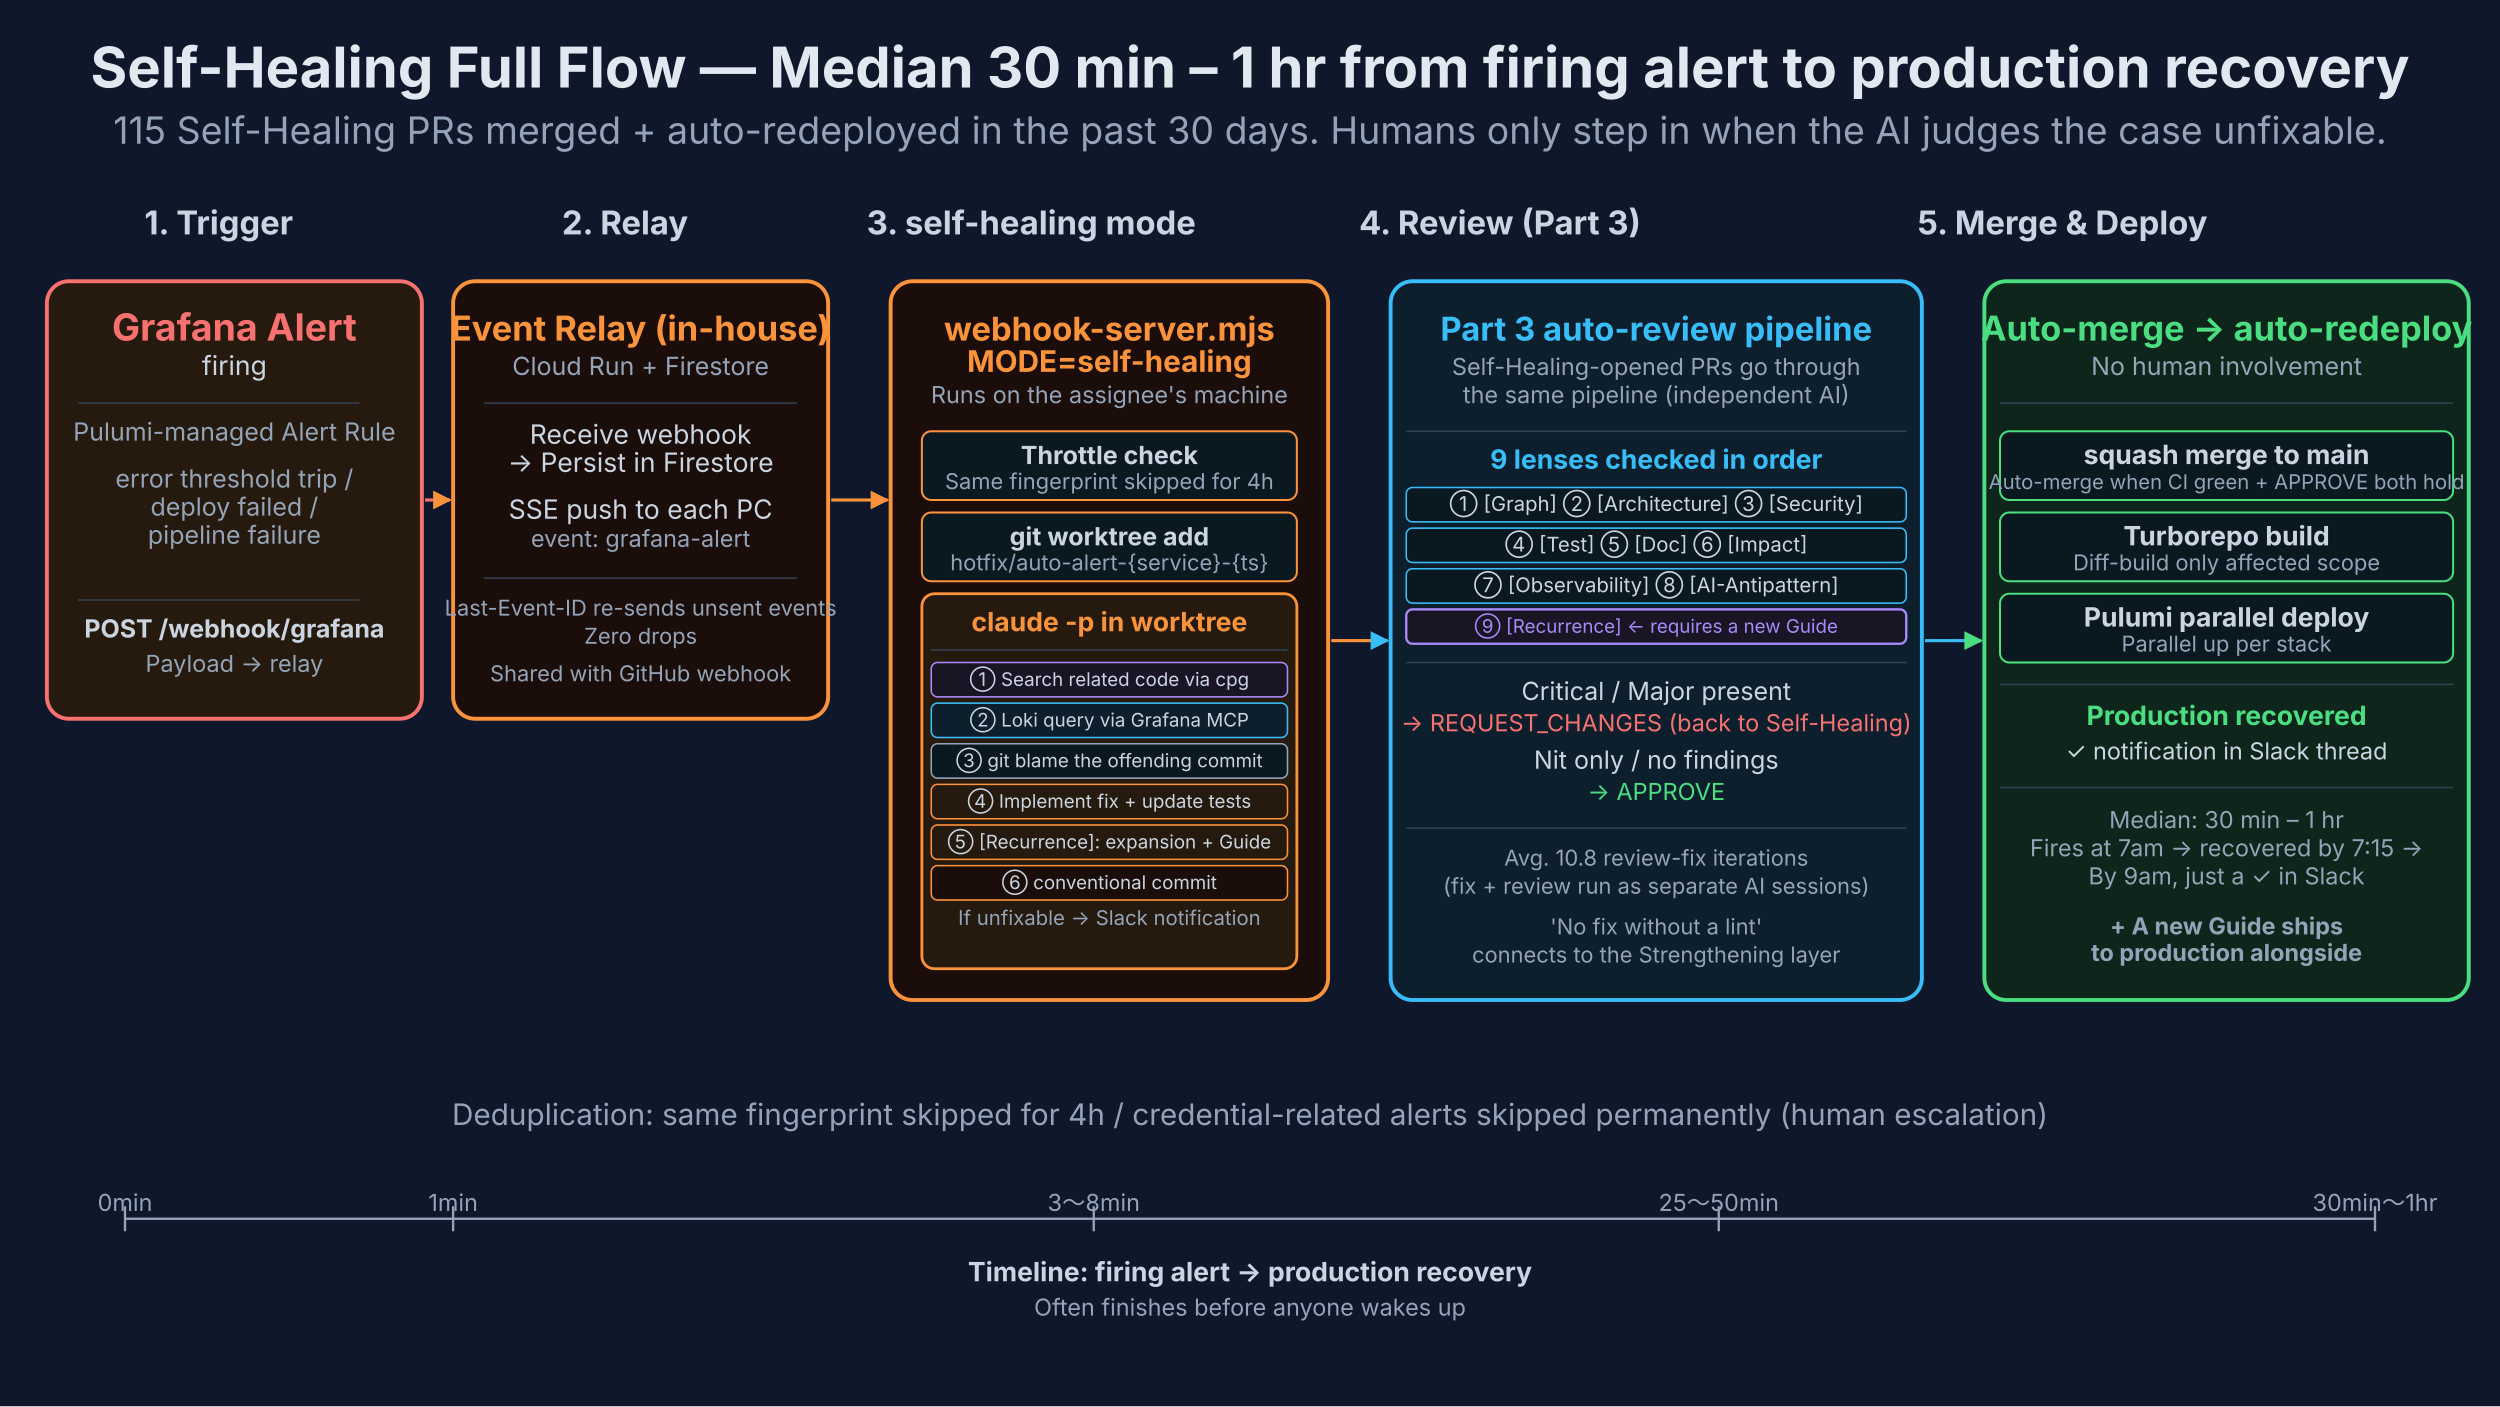
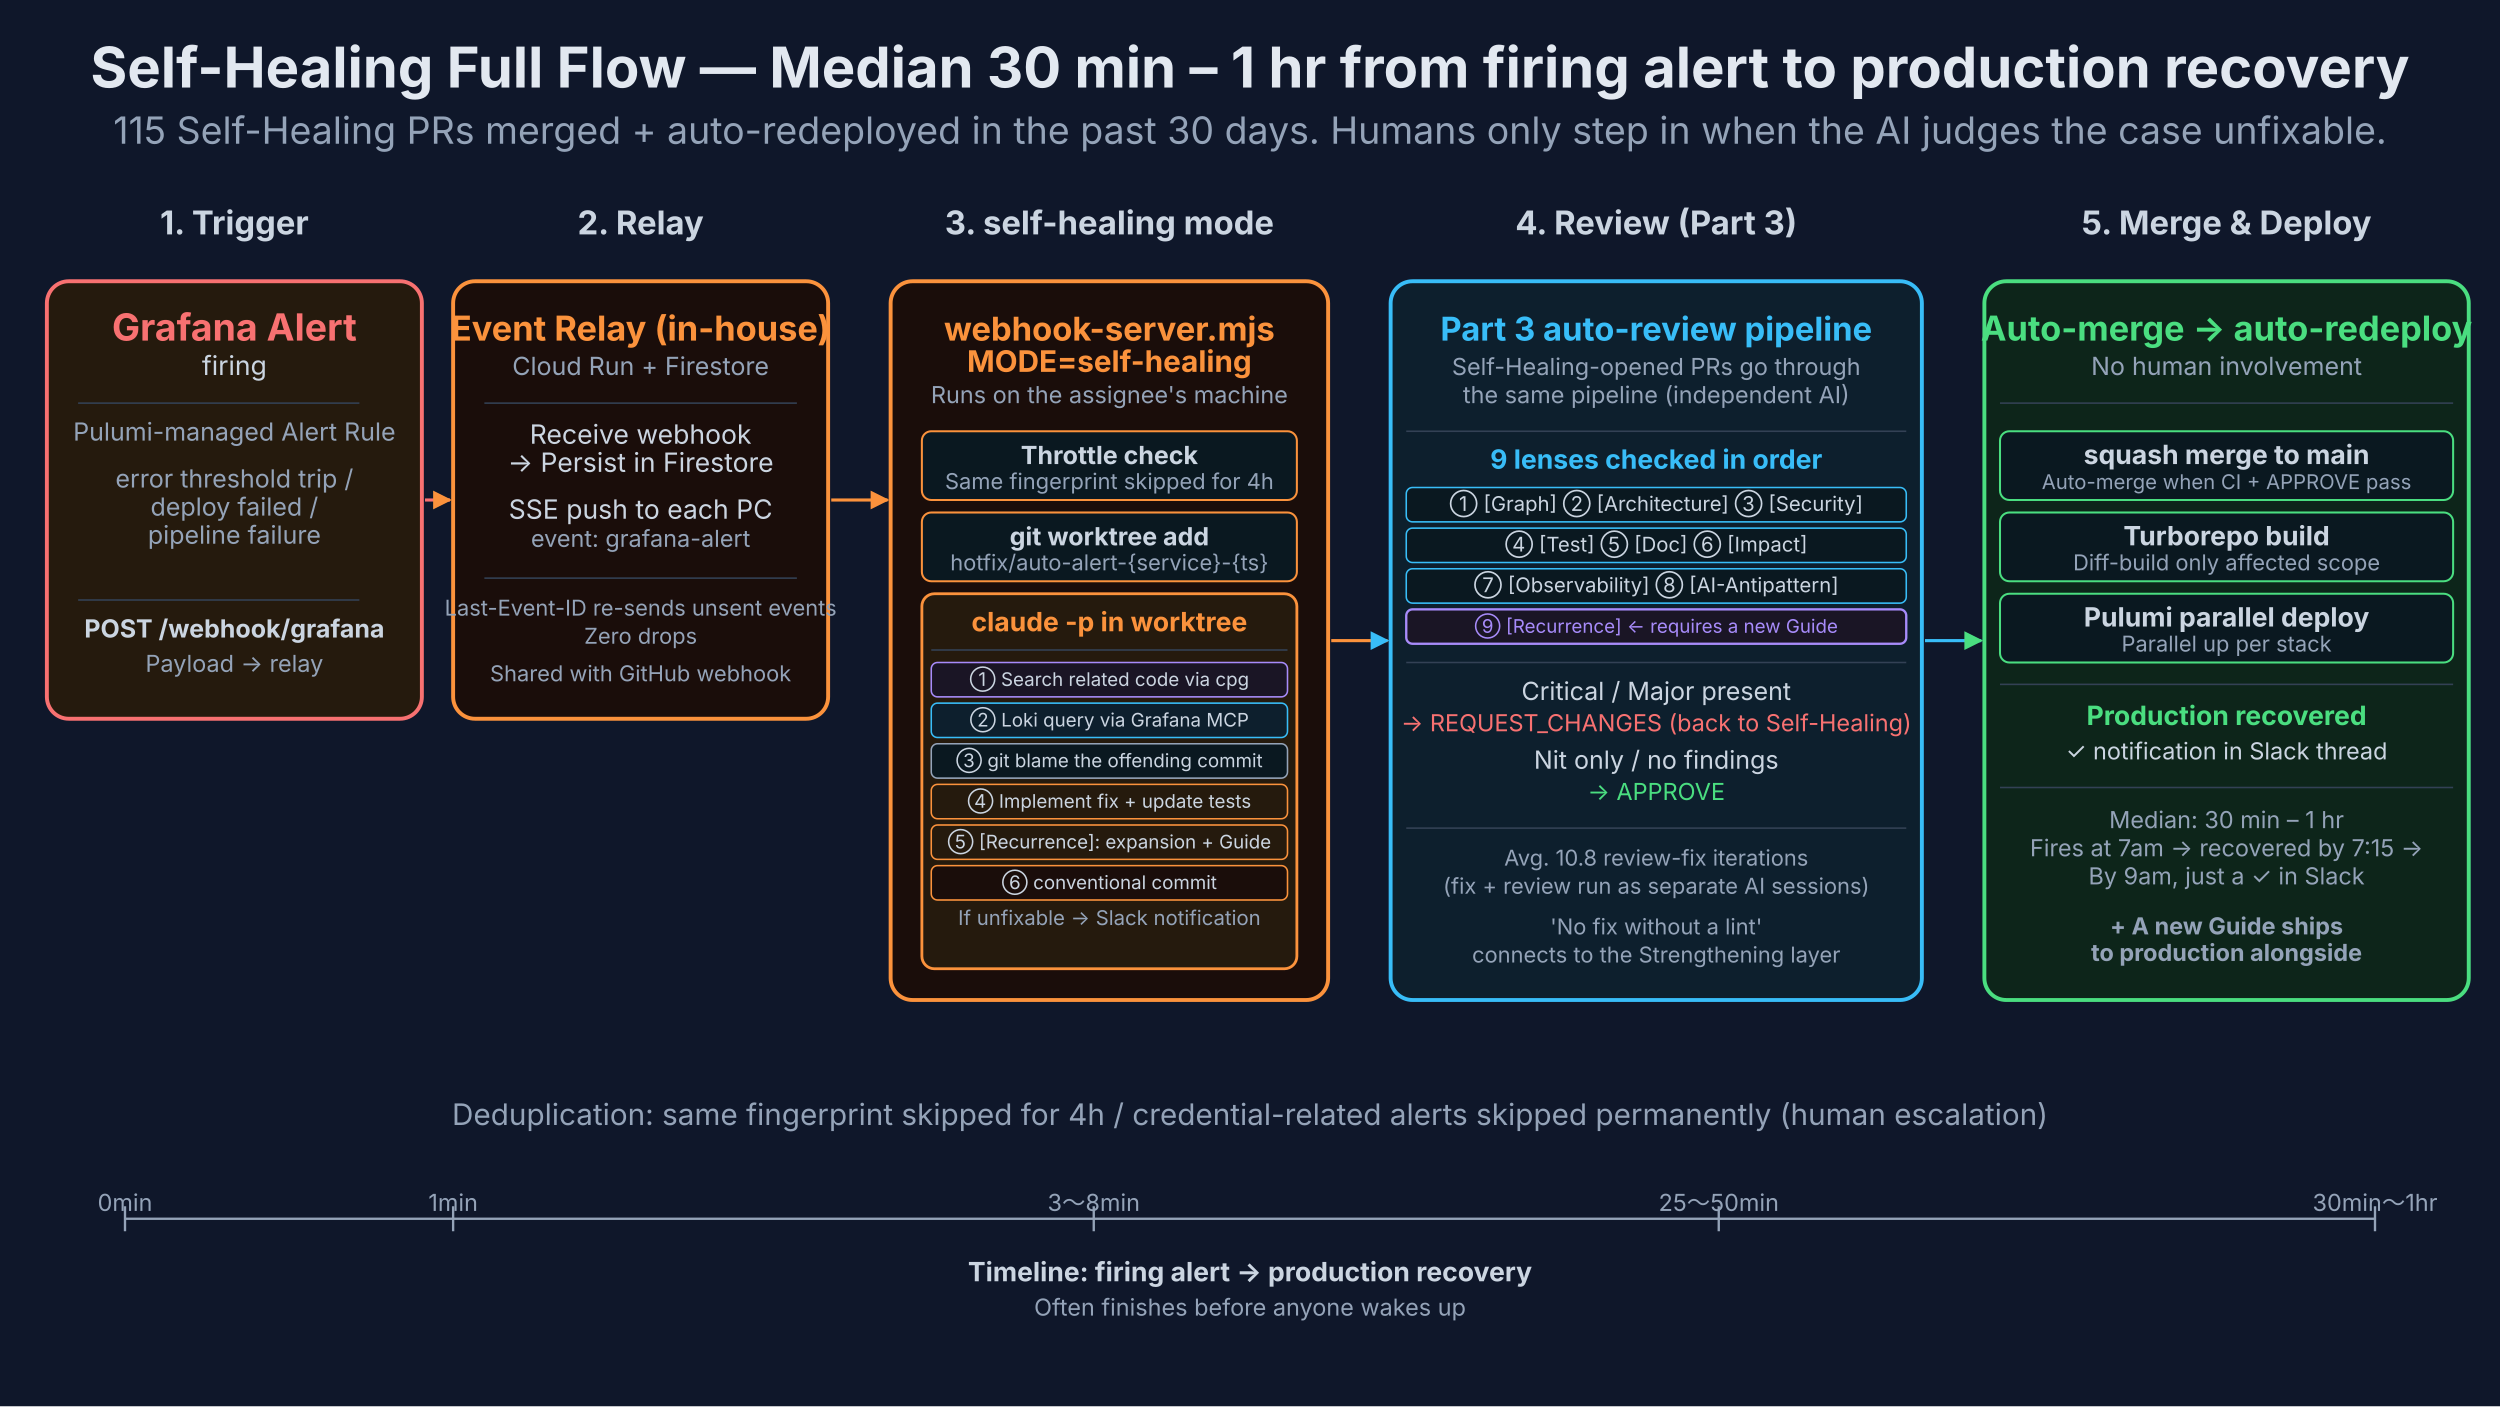
<svg xmlns="http://www.w3.org/2000/svg" width="1600" height="900" viewBox="0 0 1600 900">
  <rect width="1600" height="900" fill="#0f172a" />
  <defs>
    <marker id="a-94a3b8" viewBox="0 0 10 10" refX="9" refY="5" markerWidth="6" markerHeight="6" orient="auto-start-reverse">
      <path d="M 0 0 L 10 5 L 0 10 z" fill="#94a3b8" />
    </marker>
    <marker id="a-4ade80" viewBox="0 0 10 10" refX="9" refY="5" markerWidth="6" markerHeight="6" orient="auto-start-reverse">
      <path d="M 0 0 L 10 5 L 0 10 z" fill="#4ade80" />
    </marker>
    <marker id="a-38bdf8" viewBox="0 0 10 10" refX="9" refY="5" markerWidth="6" markerHeight="6" orient="auto-start-reverse">
      <path d="M 0 0 L 10 5 L 0 10 z" fill="#38bdf8" />
    </marker>
    <marker id="a-fb923c" viewBox="0 0 10 10" refX="9" refY="5" markerWidth="6" markerHeight="6" orient="auto-start-reverse">
      <path d="M 0 0 L 10 5 L 0 10 z" fill="#fb923c" />
    </marker>
    <marker id="a-f87171" viewBox="0 0 10 10" refX="9" refY="5" markerWidth="6" markerHeight="6" orient="auto-start-reverse">
      <path d="M 0 0 L 10 5 L 0 10 z" fill="#f87171" />
    </marker>
  </defs>
  <text x="800" y="56" font-size="36" fill="#e2e8f0" text-anchor="middle" font-weight="bold" font-family="Inter, Noto Sans, system-ui, sans-serif">Self-Healing Full Flow — Median 30 min – 1 hr from firing alert to production recovery</text>
  <text x="800" y="92" font-size="24" fill="#94a3b8" text-anchor="middle" font-family="Inter, Noto Sans, system-ui, sans-serif">115 Self-Healing PRs merged + auto-redeployed in the past 30 days. Humans only step in when the AI judges the case unfixable.</text>
  <g font-family="Inter, Noto Sans, system-ui, sans-serif" font-size="21">
-     <text x="140" y="150" fill="#cbd5e1" text-anchor="middle" font-weight="bold">1. Trigger</text>
-     <text x="400" y="150" fill="#cbd5e1" text-anchor="middle" font-weight="bold">2. Relay</text>
-     <text x="660" y="150" fill="#cbd5e1" text-anchor="middle" font-weight="bold">3. self-healing mode</text>
-     <text x="960" y="150" fill="#cbd5e1" text-anchor="middle" font-weight="bold">4. Review (Part 3)</text>
-     <text x="1320" y="150" fill="#cbd5e1" text-anchor="middle" font-weight="bold">5. Merge &amp; Deploy</text>
+     <text x="150" y="150" fill="#cbd5e1" text-anchor="middle" font-weight="bold">1. Trigger</text>
+     <text x="410" y="150" fill="#cbd5e1" text-anchor="middle" font-weight="bold">2. Relay</text>
+     <text x="710" y="150" fill="#cbd5e1" text-anchor="middle" font-weight="bold">3. self-healing mode</text>
+     <text x="1060" y="150" fill="#cbd5e1" text-anchor="middle" font-weight="bold">4. Review (Part 3)</text>
+     <text x="1425" y="150" fill="#cbd5e1" text-anchor="middle" font-weight="bold">5. Merge &amp; Deploy</text>
  </g>
  <g font-family="Inter, Noto Sans, system-ui, sans-serif">
    <rect x="30" y="180" width="240" height="280" rx="14" fill="#251a0d" stroke="#f87171" stroke-width="2.5" />
    <text x="150" y="218" font-size="24" fill="#f87171" text-anchor="middle" font-weight="bold">Grafana Alert</text>
    <text x="150" y="240" font-size="17" fill="#cbd5e1" text-anchor="middle">firing</text>
    <line x1="50" y1="258" x2="230" y2="258" stroke="#334155" stroke-width="1" />
    <text x="150" y="282" font-size="16" fill="#94a3b8" text-anchor="middle">Pulumi-managed Alert Rule</text>
    <text x="150" y="312" font-size="16" fill="#94a3b8" text-anchor="middle">error threshold trip /</text>
    <text x="150" y="330" font-size="16" fill="#94a3b8" text-anchor="middle">deploy failed /</text>
    <text x="150" y="348" font-size="16" fill="#94a3b8" text-anchor="middle">pipeline failure</text>
    <line x1="50" y1="384" x2="230" y2="384" stroke="#334155" stroke-width="1" />
    <text x="150" y="408" font-size="16" fill="#cbd5e1" text-anchor="middle" font-weight="bold">POST /webhook/grafana</text>
    <text x="150" y="430" font-size="15" fill="#94a3b8" text-anchor="middle">Payload → relay</text>
  </g>
  <line x1="272" y1="320" x2="288" y2="320" stroke="#f87171" stroke-width="2" marker-end="url(#a-fb923c)" />
  <g font-family="Inter, Noto Sans, system-ui, sans-serif">
    <rect x="290" y="180" width="240" height="280" rx="14" fill="#1a0d0a" stroke="#fb923c" stroke-width="2.5" />
    <text x="410" y="218" font-size="22" fill="#fb923c" text-anchor="middle" font-weight="bold">Event Relay (in-house)</text>
    <text x="410" y="240" font-size="16" fill="#94a3b8" text-anchor="middle">Cloud Run + Firestore</text>
    <line x1="310" y1="258" x2="510" y2="258" stroke="#334155" stroke-width="1" />
    <text x="410" y="284" font-size="17" fill="#cbd5e1" text-anchor="middle">Receive webhook</text>
    <text x="410" y="302" font-size="17" fill="#cbd5e1" text-anchor="middle">→ Persist in Firestore</text>
    <text x="410" y="332" font-size="17" fill="#cbd5e1" text-anchor="middle">SSE push to each PC</text>
    <text x="410" y="350" font-size="15" fill="#94a3b8" text-anchor="middle">event: grafana-alert</text>
    <line x1="310" y1="370" x2="510" y2="370" stroke="#334155" stroke-width="1" />
    <text x="410" y="394" font-size="14" fill="#94a3b8" text-anchor="middle">Last-Event-ID re-sends unsent events</text>
    <text x="410" y="412" font-size="14" fill="#94a3b8" text-anchor="middle">Zero drops</text>
    <text x="410" y="436" font-size="14" fill="#94a3b8" text-anchor="middle">Shared with GitHub webhook</text>
  </g>
  <line x1="532" y1="320" x2="568" y2="320" stroke="#fb923c" stroke-width="2" marker-end="url(#a-fb923c)" />
  <g font-family="Inter, Noto Sans, system-ui, sans-serif">
    <rect x="570" y="180" width="280" height="460" rx="14" fill="#1a0d0a" stroke="#fb923c" stroke-width="2.5" />
    <text x="710" y="218" font-size="21" fill="#fb923c" text-anchor="middle" font-weight="bold">webhook-server.mjs</text>
    <text x="710" y="238" font-size="19" fill="#fb923c" text-anchor="middle" font-weight="bold">MODE=self-healing</text>
    <text x="710" y="258" font-size="15" fill="#94a3b8" text-anchor="middle">Runs on the assignee's machine</text>
    <rect x="590" y="276" width="240" height="44" rx="6" fill="#0a1820" stroke="#fb923c" stroke-width="1.3" />
    <text x="710" y="297" font-size="16" fill="#cbd5e1" text-anchor="middle" font-weight="bold">Throttle check</text>
    <text x="710" y="313" font-size="14" fill="#94a3b8" text-anchor="middle">Same fingerprint skipped for 4h</text>
    <rect x="590" y="328" width="240" height="44" rx="6" fill="#0a1820" stroke="#fb923c" stroke-width="1.3" />
    <text x="710" y="349" font-size="16" fill="#cbd5e1" text-anchor="middle" font-weight="bold">git worktree add</text>
    <text x="710" y="365" font-size="14" fill="#94a3b8" text-anchor="middle">hotfix/auto-alert-{service}-{ts}</text>
    <rect x="590" y="380" width="240" height="240" rx="8" fill="#251a0d" stroke="#fb923c" stroke-width="1.8" />
    <text x="710" y="404" font-size="17" fill="#fb923c" text-anchor="middle" font-weight="bold">claude -p in worktree</text>
    <line x1="596" y1="416" x2="824" y2="416" stroke="#334155" stroke-width="1" />
    <rect x="596" y="424" width="228" height="22" rx="4" fill="#1a1525" stroke="#a78bfa" stroke-width="1" />
    <text x="710" y="439" font-size="12" fill="#cbd5e1" text-anchor="middle">① Search related code via cpg</text>
    <rect x="596" y="450" width="228" height="22" rx="4" fill="#0d1f2d" stroke="#38bdf8" stroke-width="1" />
    <text x="710" y="465" font-size="12" fill="#cbd5e1" text-anchor="middle">② Loki query via Grafana MCP</text>
    <rect x="596" y="476" width="228" height="22" rx="4" fill="#0a1820" stroke="#94a3b8" stroke-width="1" />
    <text x="710" y="491" font-size="12" fill="#cbd5e1" text-anchor="middle">③ git blame the offending commit</text>
    <rect x="596" y="502" width="228" height="22" rx="4" fill="#251a0d" stroke="#fb923c" stroke-width="1" />
    <text x="710" y="517" font-size="12" fill="#cbd5e1" text-anchor="middle">④ Implement fix + update tests</text>
    <rect x="596" y="528" width="228" height="22" rx="4" fill="#251a0d" stroke="#fb923c" stroke-width="1" />
    <text x="710" y="543" font-size="12" fill="#cbd5e1" text-anchor="middle">⑤ [Recurrence]: expansion + Guide</text>
    <rect x="596" y="554" width="228" height="22" rx="4" fill="#1a0d0a" stroke="#fb923c" stroke-width="1" />
    <text x="710" y="569" font-size="12" fill="#cbd5e1" text-anchor="middle">⑥ conventional commit</text>
    <text x="710" y="592" font-size="13" fill="#94a3b8" text-anchor="middle">If unfixable → Slack notification</text>
  </g>
  <line x1="852" y1="410" x2="888" y2="410" stroke="#fb923c" stroke-width="2" marker-end="url(#a-38bdf8)" />
  <g font-family="Inter, Noto Sans, system-ui, sans-serif">
    <rect x="890" y="180" width="340" height="460" rx="14" fill="#0d1f2d" stroke="#38bdf8" stroke-width="2.5" />
    <text x="1060" y="218" font-size="21" fill="#38bdf8" text-anchor="middle" font-weight="bold">Part 3 auto-review pipeline</text>
    <text x="1060" y="240" font-size="15" fill="#94a3b8" text-anchor="middle">Self-Healing-opened PRs go through</text>
    <text x="1060" y="258" font-size="15" fill="#94a3b8" text-anchor="middle">the same pipeline (independent AI)</text>
    <line x1="900" y1="276" x2="1220" y2="276" stroke="#334155" stroke-width="1" />
    <text x="1060" y="300" font-size="17" fill="#38bdf8" text-anchor="middle" font-weight="bold">9 lenses checked in order</text>
    <g font-size="13" fill="#cbd5e1" text-anchor="middle">
      <rect x="900" y="312" width="320" height="22" rx="4" fill="#0a1820" stroke="#38bdf8" stroke-width="1" />
      <text x="1060" y="327">① [Graph]  ② [Architecture]  ③ [Security]</text>
      <rect x="900" y="338" width="320" height="22" rx="4" fill="#0a1820" stroke="#38bdf8" stroke-width="1" />
      <text x="1060" y="353">④ [Test]  ⑤ [Doc]  ⑥ [Impact]</text>
      <rect x="900" y="364" width="320" height="22" rx="4" fill="#0a1820" stroke="#38bdf8" stroke-width="1" />
      <text x="1060" y="379">⑦ [Observability]  ⑧ [AI-Antipattern]</text>
      <rect x="900" y="390" width="320" height="22" rx="4" fill="#1a1525" stroke="#a78bfa" stroke-width="1.5" />
      <text x="1060" y="405" font-size="12" fill="#a78bfa">⑨ [Recurrence] ← requires a new Guide</text>
    </g>
    <line x1="900" y1="424" x2="1220" y2="424" stroke="#334155" stroke-width="1" />
    <text x="1060" y="448" font-size="16" fill="#cbd5e1" text-anchor="middle">Critical / Major present</text>
    <text x="1060" y="468" font-size="15" fill="#f87171" text-anchor="middle">→ REQUEST_CHANGES (back to Self-Healing)</text>
    <text x="1060" y="492" font-size="16" fill="#cbd5e1" text-anchor="middle">Nit only / no findings</text>
    <text x="1060" y="512" font-size="15" fill="#4ade80" text-anchor="middle">→ APPROVE</text>
    <line x1="900" y1="530" x2="1220" y2="530" stroke="#334155" stroke-width="1" />
    <text x="1060" y="554" font-size="14" fill="#94a3b8" text-anchor="middle">Avg. 10.8 review-fix iterations</text>
    <text x="1060" y="572" font-size="14" fill="#94a3b8" text-anchor="middle">(fix + review run as separate AI sessions)</text>
    <text x="1060" y="598" font-size="14" fill="#94a3b8" text-anchor="middle">'No fix without a lint'</text>
    <text x="1060" y="616" font-size="14" fill="#94a3b8" text-anchor="middle">connects to the Strengthening layer</text>
  </g>
  <line x1="1232" y1="410" x2="1268" y2="410" stroke="#38bdf8" stroke-width="2" marker-end="url(#a-4ade80)" />
  <g font-family="Inter, Noto Sans, system-ui, sans-serif">
    <rect x="1270" y="180" width="310" height="460" rx="14" fill="#0d251a" stroke="#4ade80" stroke-width="2.5" />
    <text x="1425" y="218" font-size="22" fill="#4ade80" text-anchor="middle" font-weight="bold">Auto-merge → auto-redeploy</text>
    <text x="1425" y="240" font-size="16" fill="#94a3b8" text-anchor="middle">No human involvement</text>
    <line x1="1280" y1="258" x2="1570" y2="258" stroke="#334155" stroke-width="1" />
    <rect x="1280" y="276" width="290" height="44" rx="6" fill="#0a1820" stroke="#4ade80" stroke-width="1.3" />
    <text x="1425" y="297" font-size="17" fill="#cbd5e1" text-anchor="middle" font-weight="bold">squash merge to main</text>
-     <text x="1425" y="313" font-size="13" fill="#94a3b8" text-anchor="middle">Auto-merge when CI green + APPROVE both hold</text>
+     <text x="1425" y="313" font-size="13" fill="#94a3b8" text-anchor="middle">Auto-merge when CI + APPROVE pass</text>
    <rect x="1280" y="328" width="290" height="44" rx="6" fill="#0a1820" stroke="#4ade80" stroke-width="1.3" />
    <text x="1425" y="349" font-size="17" fill="#cbd5e1" text-anchor="middle" font-weight="bold">Turborepo build</text>
    <text x="1425" y="365" font-size="14" fill="#94a3b8" text-anchor="middle">Diff-build only affected scope</text>
    <rect x="1280" y="380" width="290" height="44" rx="6" fill="#0a1820" stroke="#4ade80" stroke-width="1.3" />
    <text x="1425" y="401" font-size="17" fill="#cbd5e1" text-anchor="middle" font-weight="bold">Pulumi parallel deploy</text>
    <text x="1425" y="417" font-size="14" fill="#94a3b8" text-anchor="middle">Parallel up per stack</text>
    <line x1="1280" y1="438" x2="1570" y2="438" stroke="#334155" stroke-width="1" />
    <text x="1425" y="464" font-size="17" fill="#4ade80" text-anchor="middle" font-weight="bold">Production recovered</text>
    <text x="1425" y="486" font-size="15" fill="#cbd5e1" text-anchor="middle">✓ notification in Slack thread</text>
    <line x1="1280" y1="504" x2="1570" y2="504" stroke="#334155" stroke-width="1" />
    <text x="1425" y="530" font-size="15" fill="#94a3b8" text-anchor="middle">Median: 30 min – 1 hr</text>
    <text x="1425" y="548" font-size="15" fill="#94a3b8" text-anchor="middle">Fires at 7am → recovered by 7:15 →</text>
    <text x="1425" y="566" font-size="15" fill="#94a3b8" text-anchor="middle">By 9am, just a ✓ in Slack</text>
    <text x="1425" y="598" font-size="15" fill="#94a3b8" text-anchor="middle" font-weight="bold">+ A new Guide ships</text>
    <text x="1425" y="615" font-size="15" fill="#94a3b8" text-anchor="middle" font-weight="bold">to production alongside</text>
  </g>
  <text x="800" y="720" font-size="19" fill="#94a3b8" text-anchor="middle" font-family="Inter, Noto Sans, system-ui, sans-serif">Deduplication: same fingerprint skipped for 4h / credential-related alerts skipped permanently (human escalation)</text>
  <g font-family="Inter, Noto Sans, system-ui, sans-serif">
    <line x1="80" y1="780" x2="1520" y2="780" stroke="#94a3b8" stroke-width="1.5" />
    <text x="80" y="775" font-size="15" fill="#94a3b8" text-anchor="middle">0min</text>
    <line x1="80" y1="772" x2="80" y2="788" stroke="#94a3b8" stroke-width="1.5" />
    <text x="290" y="775" font-size="15" fill="#94a3b8" text-anchor="middle">1min</text>
    <line x1="290" y1="772" x2="290" y2="788" stroke="#94a3b8" stroke-width="1.5" />
    <text x="700" y="775" font-size="15" fill="#94a3b8" text-anchor="middle">3〜8min</text>
    <line x1="700" y1="772" x2="700" y2="788" stroke="#94a3b8" stroke-width="1.5" />
    <text x="1100" y="775" font-size="15" fill="#94a3b8" text-anchor="middle">25〜50min</text>
    <line x1="1100" y1="772" x2="1100" y2="788" stroke="#94a3b8" stroke-width="1.5" />
    <text x="1520" y="775" font-size="15" fill="#94a3b8" text-anchor="middle">30min〜1hr</text>
    <line x1="1520" y1="772" x2="1520" y2="788" stroke="#94a3b8" stroke-width="1.5" />
    <text x="800" y="820" font-size="17" fill="#cbd5e1" text-anchor="middle" font-weight="bold">Timeline: firing alert → production recovery</text>
    <text x="800" y="842" font-size="15" fill="#94a3b8" text-anchor="middle">Often finishes before anyone wakes up</text>
  </g>
</svg>
